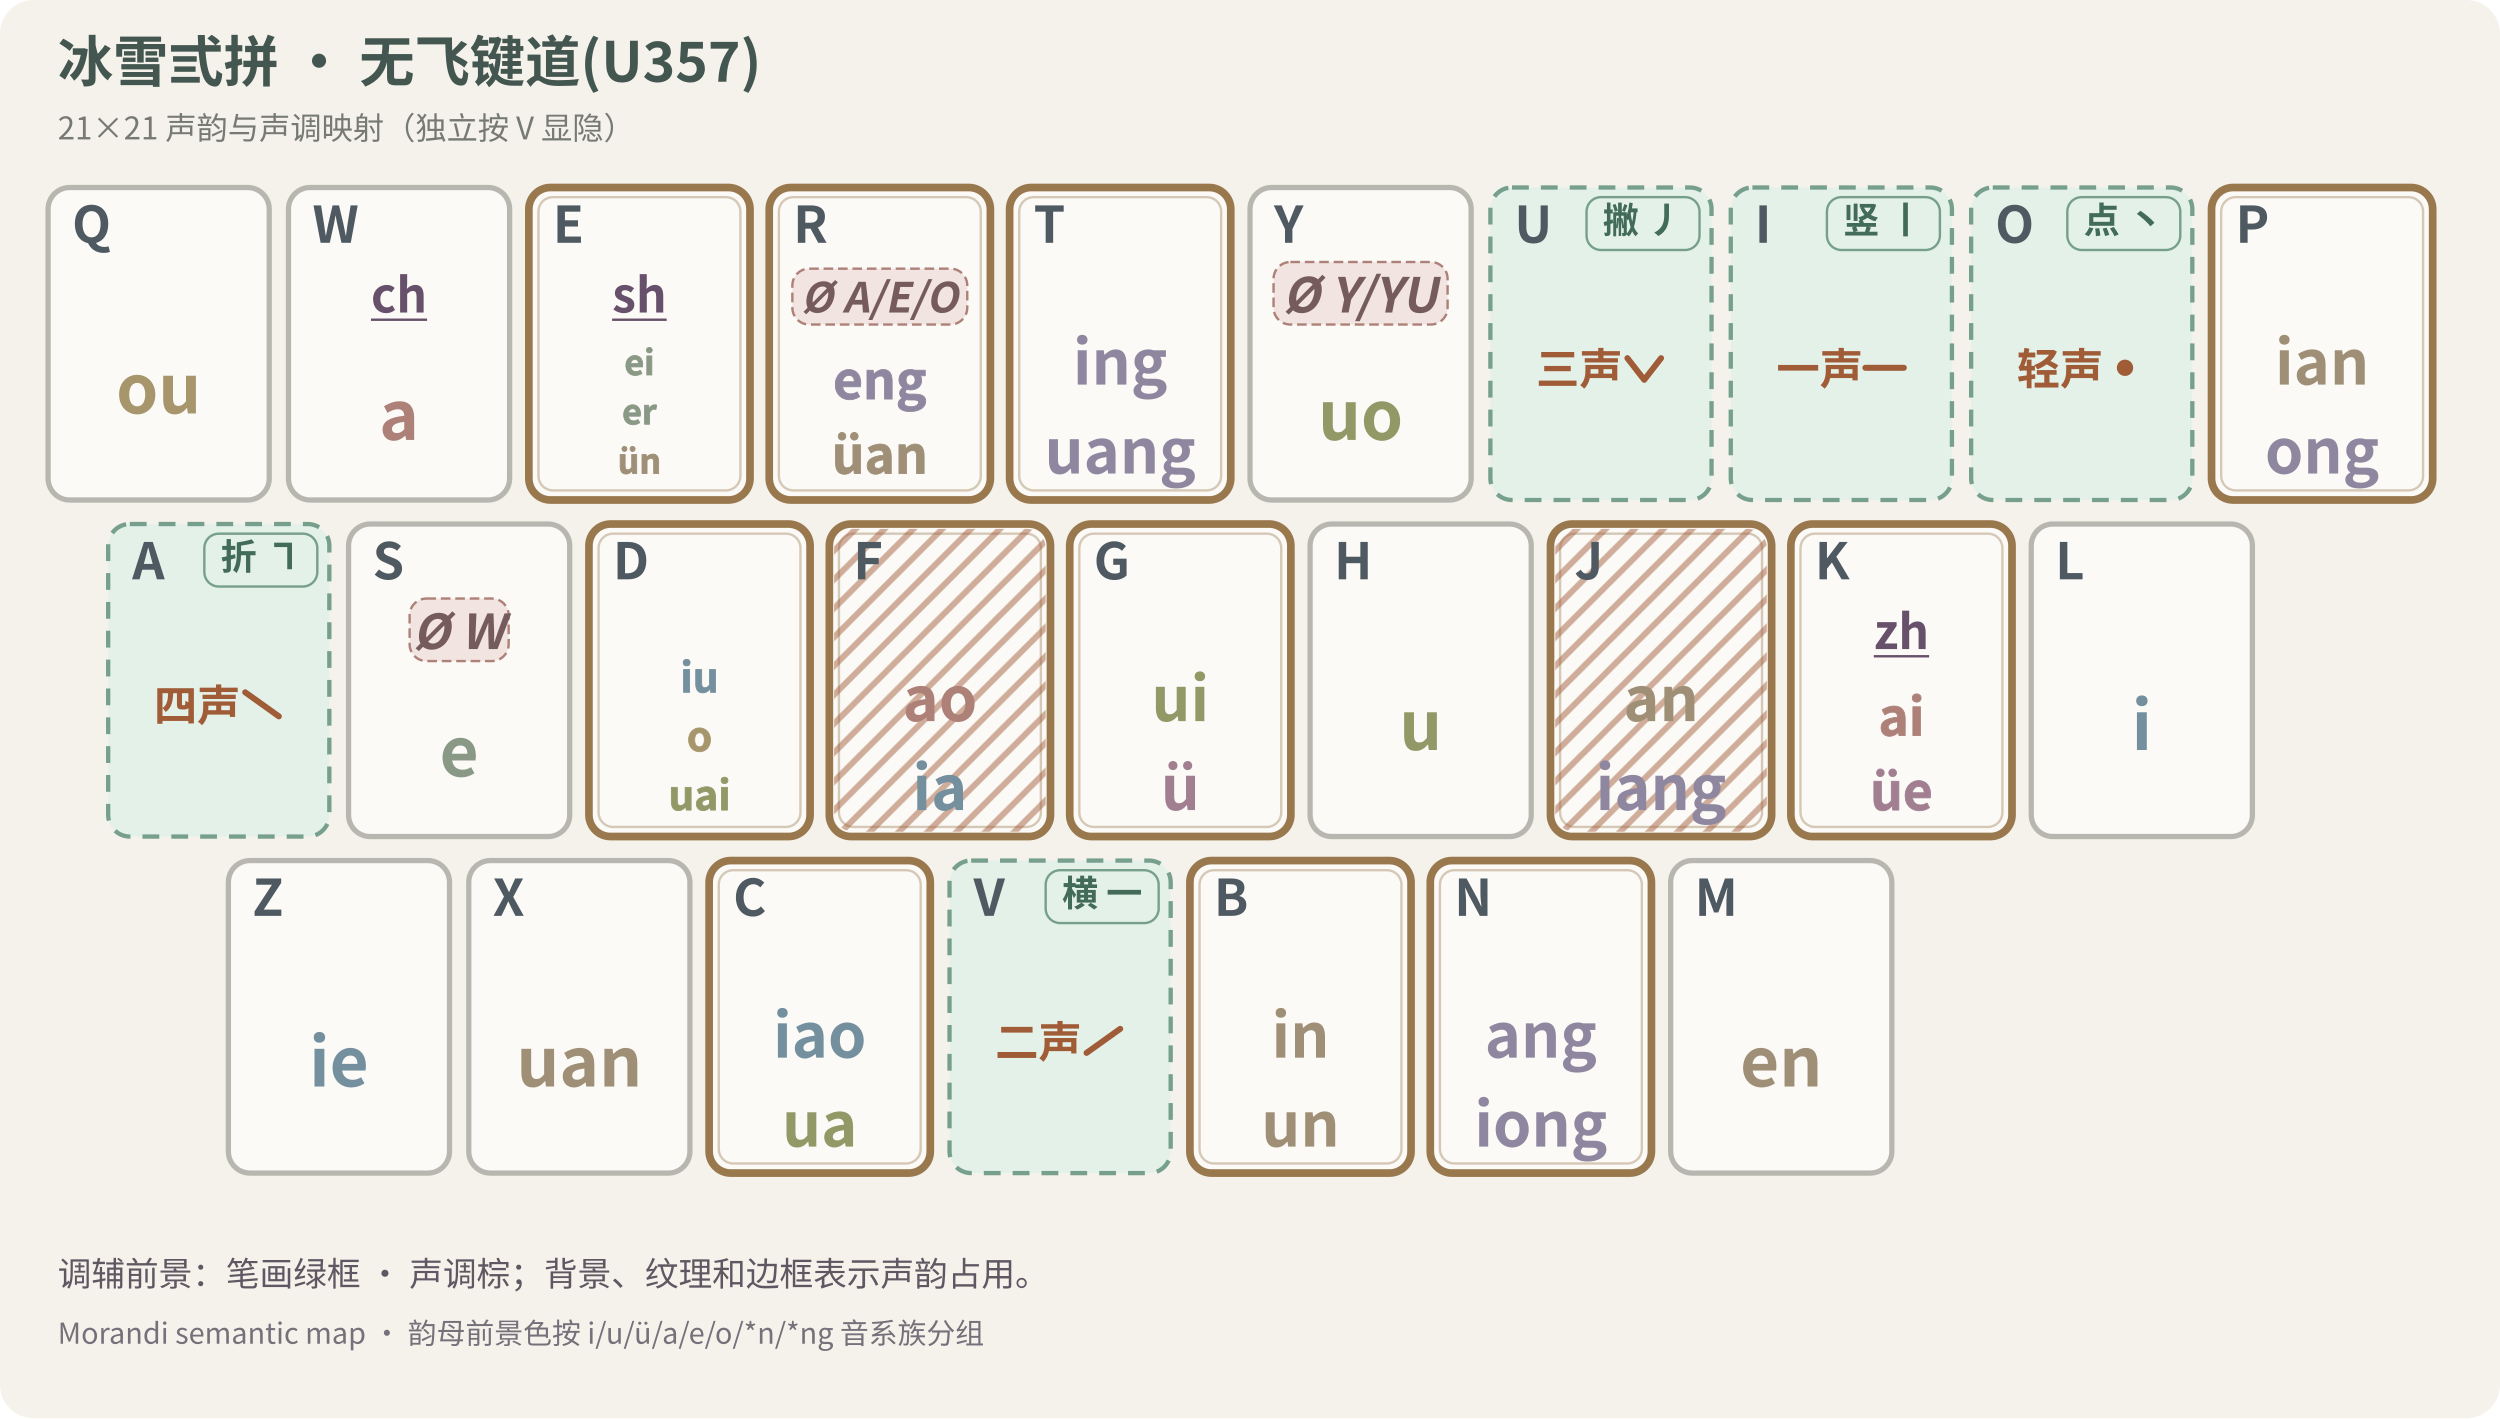
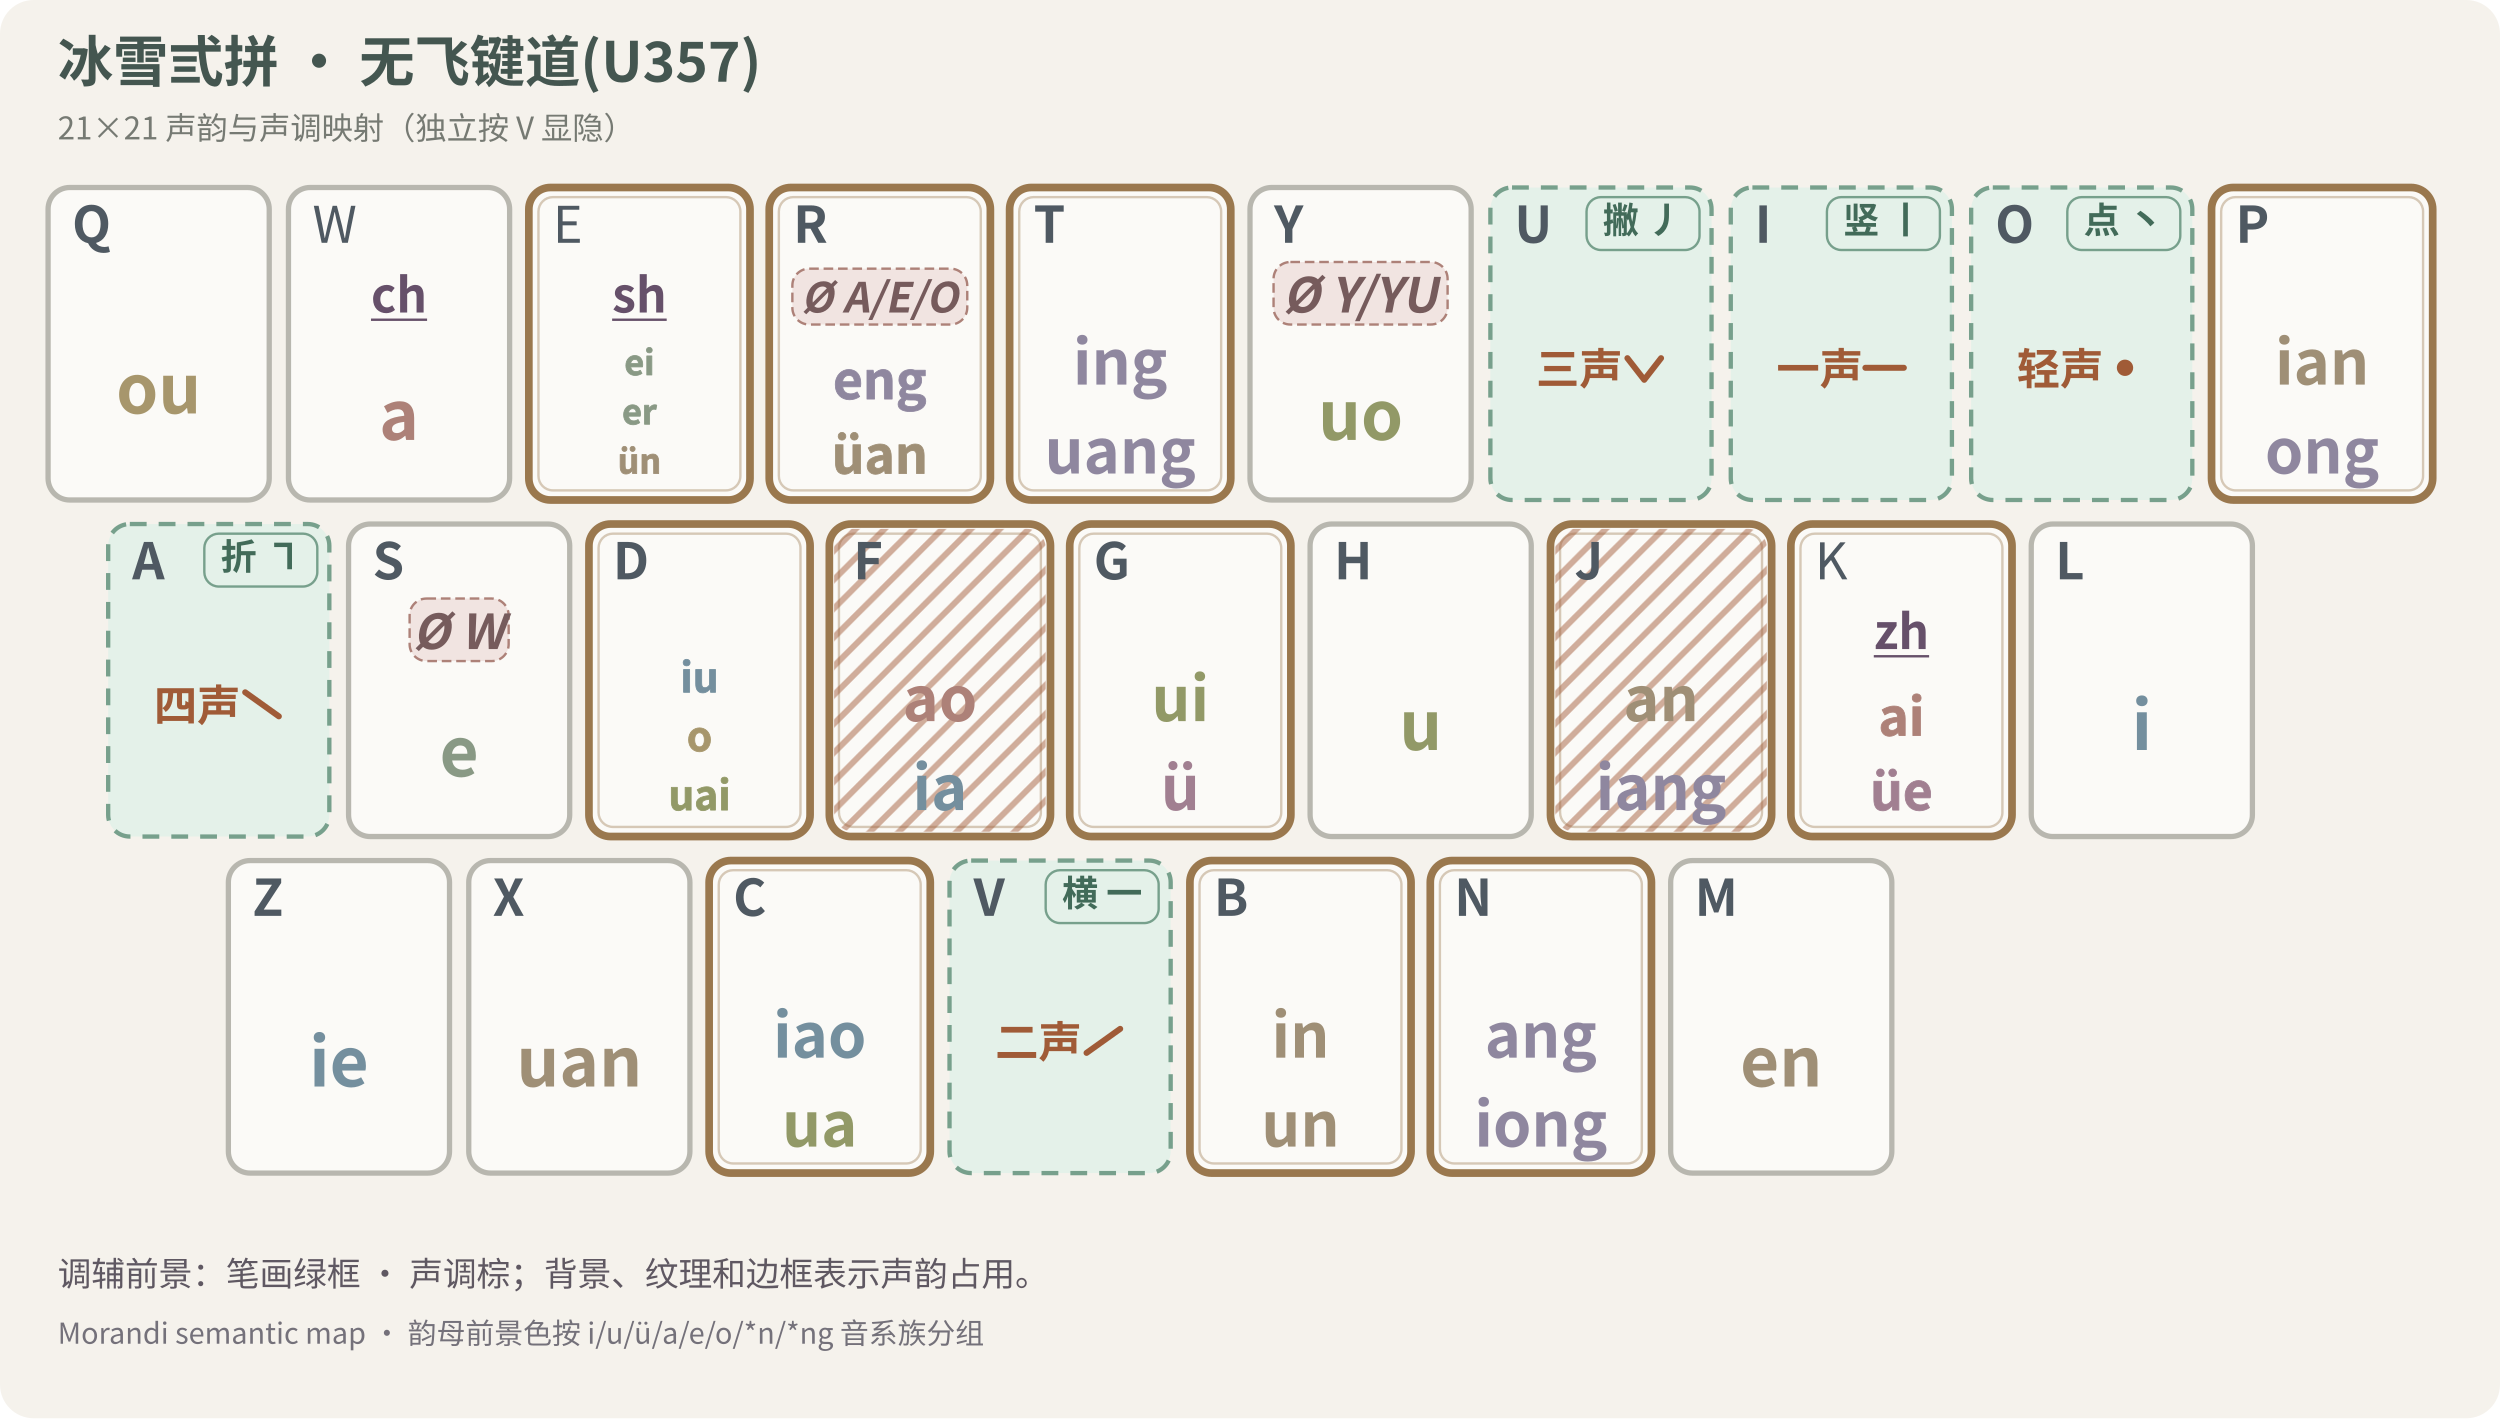
<svg xmlns="http://www.w3.org/2000/svg" class="keysvg nf4-keysvg" viewBox="0 0 1040 590" role="img" aria-labelledby="title desc">
  <defs>
    <pattern id="nf4-both" width="12" height="12" patternUnits="userSpaceOnUse">
      <rect width="12" height="12" fill="#fbfaf7" />
    </pattern>
    <pattern id="nf4-ionly" width="9" height="9" patternUnits="userSpaceOnUse">
      <rect width="9" height="9" fill="#e3eef4" />
      <path d="M2 0V9M7 0V9" stroke="#7399ad" stroke-opacity=".18" />
    </pattern>
    <pattern id="nf4-ronly" width="10" height="10" patternUnits="userSpaceOnUse">
      <rect width="10" height="10" fill="#f6ebd6" />
      <circle cx="3" cy="3" r="1.15" fill="#b39253" fill-opacity=".3" />
    </pattern>
    <pattern id="nf4-none" width="10" height="10" patternUnits="userSpaceOnUse">
      <rect width="10" height="10" fill="#eeece8" />
      <path d="M0 10L10 0" stroke="#aaa6a4" stroke-opacity=".14" />
    </pattern>
    <pattern id="nf4-multi" width="9" height="9" patternUnits="userSpaceOnUse">
      <rect width="9" height="9" fill="#f8efe2" />
      <path d="M-2 2L2-2M0 9L9 0M7 11L11 7" stroke="#9a784e" stroke-width="1.6" stroke-opacity=".27" />
    </pattern>
    <pattern id="nf4-anchor" width="12" height="12" patternUnits="userSpaceOnUse">
      <path d="M-3 3L3-3M0 12L12 0M9 15L15 9" stroke="#a05b37" stroke-width="2.5" stroke-opacity=".48" />
    </pattern>
  </defs>
  <rect width="1040" height="590" rx="14" fill="#f5f2ec" />
  <text x="24" y="34" font-family="Microsoft YaHei UI, Noto Sans CJK SC, sans-serif" font-size="23" fill="#445650" text-anchor="start" font-weight="760">冰雪弎拼 · 无飞键道(U357)</text>
  <text x="24" y="58" font-family="Microsoft YaHei UI, Noto Sans CJK SC, sans-serif" font-size="13" fill="#767a73" text-anchor="start" font-weight="500">21×21 声韵与声调映射（独立按 V 显隐）</text>
  <g data-key="Q" data-role="sound">
    <clipPath id="snow_sanpin-clip-0-0">
      <rect x="23" y="81" width="86" height="124" rx="7" />
    </clipPath>
    <rect x="20" y="78" width="92" height="130" rx="9" fill="#fbfaf7" stroke="#b8b7af" stroke-width="2.2" />
    <g clip-path="url(#snow_sanpin-clip-0-0)">
      <text x="30" y="101" font-family="Microsoft YaHei UI, Noto Sans CJK SC, sans-serif" font-size="21" fill="#4f5962" text-anchor="start" font-weight="800" data-key-label="true">Q</text>
      <text x="66" y="172" font-family="Microsoft YaHei UI, Noto Sans CJK SC, sans-serif" font-size="28" fill="#a7966c" text-anchor="middle" font-weight="600" data-final="ou">ou</text>
    </g>
  </g>
  <g data-key="W" data-role="sound">
    <clipPath id="snow_sanpin-clip-0-1">
      <rect x="123" y="81" width="86" height="124" rx="7" />
    </clipPath>
    <rect x="120" y="78" width="92" height="130" rx="9" fill="#fbfaf7" stroke="#b8b7af" stroke-width="2.2" />
    <g clip-path="url(#snow_sanpin-clip-0-1)">
-       <text x="130" y="101" font-family="Microsoft YaHei UI, Noto Sans CJK SC, sans-serif" font-size="21" fill="#4f5962" text-anchor="start" font-weight="800" data-key-label="true">W</text>
+       <text x="130" y="101" font-family="Microsoft YaHei UI, Noto Sans CJK SC, sans-serif" font-size="21" fill="#4f5962" text-anchor="start" font-weight="500" data-key-label="true">W</text>
      <text x="166" y="130" text-anchor="middle" font-family="Microsoft YaHei UI, Noto Sans CJK SC, sans-serif" font-size="20" font-weight="700" text-decoration="underline" fill="#66506a">ch</text>
      <text x="166" y="183" font-family="Microsoft YaHei UI, Noto Sans CJK SC, sans-serif" font-size="28" fill="#ad8178" text-anchor="middle" font-weight="600" data-final="a">a</text>
    </g>
  </g>
  <g data-key="E" data-role="sound" data-multi="true">
    <clipPath id="snow_sanpin-clip-0-2">
      <rect x="223" y="81" width="86" height="124" rx="7" />
    </clipPath>
    <rect x="220" y="78" width="92" height="130" rx="9" fill="#fbfaf7" stroke="#9a784e" stroke-width="3.2" />
    <rect x="224" y="82" width="84" height="122" rx="6" fill="none" stroke="#9a784e" stroke-opacity=".38" />
    <g clip-path="url(#snow_sanpin-clip-0-2)">
-       <text x="230" y="101" font-family="Microsoft YaHei UI, Noto Sans CJK SC, sans-serif" font-size="21" fill="#4f5962" text-anchor="start" font-weight="800" data-key-label="true">E</text>
+       <text x="230" y="101" font-family="Microsoft YaHei UI, Noto Sans CJK SC, sans-serif" font-size="21" fill="#4f5962" text-anchor="start" font-weight="500" data-key-label="true">E</text>
      <text x="266" y="130" text-anchor="middle" font-family="Microsoft YaHei UI, Noto Sans CJK SC, sans-serif" font-size="20" font-weight="700" text-decoration="underline" fill="#66506a">sh</text>
      <text x="266" y="156" font-family="Microsoft YaHei UI, Noto Sans CJK SC, sans-serif" font-size="14.145" fill="#899985" text-anchor="middle" font-weight="800" data-final="ei" paint-order="stroke" stroke="#899985" stroke-width="0.35" stroke-linejoin="round">ei</text>
      <text x="266" y="176.5" font-family="Microsoft YaHei UI, Noto Sans CJK SC, sans-serif" font-size="14.145" fill="#899985" text-anchor="middle" font-weight="800" data-final="er" paint-order="stroke" stroke="#899985" stroke-width="0.35" stroke-linejoin="round">er</text>
      <text x="266" y="197" font-family="Microsoft YaHei UI, Noto Sans CJK SC, sans-serif" font-size="14.145" fill="#9f8f76" text-anchor="middle" font-weight="800" data-final="vn" paint-order="stroke" stroke="#9f8f76" stroke-width="0.35" stroke-linejoin="round">ün</text>
    </g>
  </g>
  <g data-key="R" data-role="sound" data-multi="true">
    <clipPath id="snow_sanpin-clip-0-3">
      <rect x="323" y="81" width="86" height="124" rx="7" />
    </clipPath>
    <rect x="320" y="78" width="92" height="130" rx="9" fill="#fbfaf7" stroke="#9a784e" stroke-width="3.2" />
    <rect x="324" y="82" width="84" height="122" rx="6" fill="none" stroke="#9a784e" stroke-opacity=".38" />
    <g clip-path="url(#snow_sanpin-clip-0-3)">
      <text x="330" y="101" font-family="Microsoft YaHei UI, Noto Sans CJK SC, sans-serif" font-size="21" fill="#4f5962" text-anchor="start" font-weight="800" data-key-label="true">R</text>
      <rect x="329.621" y="111.759" width="72.759" height="23.241" rx="7" fill="#f1e4e1" stroke="#ad8178" stroke-dasharray="4 2" />
      <text x="366" y="130" text-anchor="middle" font-family="Microsoft YaHei UI, Noto Sans CJK SC, sans-serif" font-size="17.241" font-weight="700" font-style="italic" fill="#765b5c">Ø A/E/O</text>
      <text x="366" y="166" font-family="Microsoft YaHei UI, Noto Sans CJK SC, sans-serif" font-size="21.39" fill="#8f879f" text-anchor="middle" font-weight="800" data-final="eng" paint-order="stroke" stroke="#8f879f" stroke-width="0.35" stroke-linejoin="round">eng</text>
      <text x="366" y="197" font-family="Microsoft YaHei UI, Noto Sans CJK SC, sans-serif" font-size="21.39" fill="#9f8f76" text-anchor="middle" font-weight="800" data-final="van" paint-order="stroke" stroke="#9f8f76" stroke-width="0.35" stroke-linejoin="round">üan</text>
    </g>
  </g>
  <g data-key="T" data-role="sound" data-multi="true">
    <clipPath id="snow_sanpin-clip-0-4">
      <rect x="423" y="81" width="86" height="124" rx="7" />
    </clipPath>
    <rect x="420" y="78" width="92" height="130" rx="9" fill="#fbfaf7" stroke="#9a784e" stroke-width="3.2" />
    <rect x="424" y="82" width="84" height="122" rx="6" fill="none" stroke="#9a784e" stroke-opacity=".38" />
    <g clip-path="url(#snow_sanpin-clip-0-4)">
      <text x="430" y="101" font-family="Microsoft YaHei UI, Noto Sans CJK SC, sans-serif" font-size="21" fill="#4f5962" text-anchor="start" font-weight="800" data-key-label="true">T</text>
      <text x="466" y="160" font-family="Microsoft YaHei UI, Noto Sans CJK SC, sans-serif" font-size="25.53" fill="#8f879f" text-anchor="middle" font-weight="600" data-final="ing">ing</text>
      <text x="466" y="197" font-family="Microsoft YaHei UI, Noto Sans CJK SC, sans-serif" font-size="25.53" fill="#8f879f" text-anchor="middle" font-weight="600" data-final="uang">uang</text>
    </g>
  </g>
  <g data-key="Y" data-role="sound">
    <clipPath id="snow_sanpin-clip-0-5">
      <rect x="523" y="81" width="86" height="124" rx="7" />
    </clipPath>
    <rect x="520" y="78" width="92" height="130" rx="9" fill="#fbfaf7" stroke="#b8b7af" stroke-width="2.2" />
    <g clip-path="url(#snow_sanpin-clip-0-5)">
      <text x="530" y="101" font-family="Microsoft YaHei UI, Noto Sans CJK SC, sans-serif" font-size="21" fill="#4f5962" text-anchor="start" font-weight="800" data-key-label="true">Y</text>
      <rect x="529.8" y="109" width="72.4" height="26" rx="7" fill="#f1e4e1" stroke="#ad8178" stroke-dasharray="4 2" />
      <text x="566" y="130" text-anchor="middle" font-family="Microsoft YaHei UI, Noto Sans CJK SC, sans-serif" font-size="20" font-weight="700" font-style="italic" fill="#765b5c">Ø Y/YU</text>
      <text x="566" y="183" font-family="Microsoft YaHei UI, Noto Sans CJK SC, sans-serif" font-size="28" fill="#929967" text-anchor="middle" font-weight="600" data-final="uo">uo</text>
    </g>
  </g>
  <g data-key="U" data-role="auxiliary-only">
    <clipPath id="snow_sanpin-clip-0-6">
      <rect x="623" y="81" width="86" height="124" rx="7" />
    </clipPath>
    <rect x="620" y="78" width="92" height="130" rx="9" fill="#e4f1e9" stroke="#77a08c" stroke-width="1.8" stroke-dasharray="7 5" />
    <g clip-path="url(#snow_sanpin-clip-0-6)">
      <text x="630" y="101" font-family="Microsoft YaHei UI, Noto Sans CJK SC, sans-serif" font-size="21" fill="#4f5962" text-anchor="start" font-weight="800" data-key-label="true">U</text>
      <g data-aux-badge="stroke">
        <rect x="660" y="82" width="47" height="22" rx="6" fill="#e4f1e9" stroke="#77a08c" />
        <text x="683.5" y="97" font-family="Microsoft YaHei UI, Noto Sans CJK SC, sans-serif" font-size="15" fill="#426b59" text-anchor="middle" font-weight="750" data-aux-kind="stroke">撇 丿</text>
      </g>
      <text x="657" y="160" font-family="LXGW WenKai GB, LXGW WenKai, Kaiti SC, STKaiti, KaiTi, AR PL KaitiM GB, serif" font-size="18" fill="#a05b37" text-anchor="middle" font-weight="800" data-aux-kind="tone">三声</text>
      <g transform="translate(684 153)" data-aux-mark="tone" data-tone-mark="ˇ" data-mark-x="684" data-mark-y="153" data-mark-size="18" fill="none" stroke="#a05b37" stroke-width="2.5" stroke-linecap="round" stroke-linejoin="round">
        <path d="M-7-4L0 5L7-4" />
      </g>
    </g>
  </g>
  <g data-key="I" data-role="auxiliary-only">
    <clipPath id="snow_sanpin-clip-0-7">
      <rect x="723" y="81" width="86" height="124" rx="7" />
    </clipPath>
    <rect x="720" y="78" width="92" height="130" rx="9" fill="#e4f1e9" stroke="#77a08c" stroke-width="1.8" stroke-dasharray="7 5" />
    <g clip-path="url(#snow_sanpin-clip-0-7)">
      <text x="730" y="101" font-family="Microsoft YaHei UI, Noto Sans CJK SC, sans-serif" font-size="21" fill="#4f5962" text-anchor="start" font-weight="800" data-key-label="true">I</text>
      <g data-aux-badge="stroke">
        <rect x="760" y="82" width="47" height="22" rx="6" fill="#e4f1e9" stroke="#77a08c" />
        <text x="783.5" y="97" font-family="Microsoft YaHei UI, Noto Sans CJK SC, sans-serif" font-size="15" fill="#426b59" text-anchor="middle" font-weight="750" data-aux-kind="stroke">竖 丨</text>
      </g>
      <text x="757" y="160" font-family="LXGW WenKai GB, LXGW WenKai, Kaiti SC, STKaiti, KaiTi, AR PL KaitiM GB, serif" font-size="18" fill="#a05b37" text-anchor="middle" font-weight="800" data-aux-kind="tone">一声</text>
      <g transform="translate(784 153)" data-aux-mark="tone" data-tone-mark="ˉ" data-mark-x="784" data-mark-y="153" data-mark-size="18" fill="none" stroke="#a05b37" stroke-width="2.5" stroke-linecap="round" stroke-linejoin="round">
        <path d="M-8 0H8" />
      </g>
    </g>
  </g>
  <g data-key="O" data-role="auxiliary-only">
    <clipPath id="snow_sanpin-clip-0-8">
      <rect x="823" y="81" width="86" height="124" rx="7" />
    </clipPath>
    <rect x="820" y="78" width="92" height="130" rx="9" fill="#e4f1e9" stroke="#77a08c" stroke-width="1.8" stroke-dasharray="7 5" />
    <g clip-path="url(#snow_sanpin-clip-0-8)">
      <text x="830" y="101" font-family="Microsoft YaHei UI, Noto Sans CJK SC, sans-serif" font-size="21" fill="#4f5962" text-anchor="start" font-weight="800" data-key-label="true">O</text>
      <g data-aux-badge="stroke">
        <rect x="860" y="82" width="47" height="22" rx="6" fill="#e4f1e9" stroke="#77a08c" />
        <text x="883.5" y="97" font-family="Microsoft YaHei UI, Noto Sans CJK SC, sans-serif" font-size="15" fill="#426b59" text-anchor="middle" font-weight="750" data-aux-kind="stroke">点 丶</text>
      </g>
      <text x="857" y="160" font-family="LXGW WenKai GB, LXGW WenKai, Kaiti SC, STKaiti, KaiTi, AR PL KaitiM GB, serif" font-size="18" fill="#a05b37" text-anchor="middle" font-weight="800" data-aux-kind="tone">轻声</text>
      <g transform="translate(884 153)" data-aux-mark="tone" data-tone-mark="·" data-mark-x="884" data-mark-y="153" data-mark-size="18" fill="none" stroke="#a05b37" stroke-width="2.5" stroke-linecap="round" stroke-linejoin="round">
        <circle cx="0" cy="0" r="3.4" fill="#a05b37" stroke="none" />
      </g>
    </g>
  </g>
  <g data-key="P" data-role="sound" data-multi="true">
    <clipPath id="snow_sanpin-clip-0-9">
      <rect x="923" y="81" width="86" height="124" rx="7" />
    </clipPath>
    <rect x="920" y="78" width="92" height="130" rx="9" fill="#fbfaf7" stroke="#9a784e" stroke-width="3.2" />
    <rect x="924" y="82" width="84" height="122" rx="6" fill="none" stroke="#9a784e" stroke-opacity=".38" />
    <g clip-path="url(#snow_sanpin-clip-0-9)">
      <text x="930" y="101" font-family="Microsoft YaHei UI, Noto Sans CJK SC, sans-serif" font-size="21" fill="#4f5962" text-anchor="start" font-weight="800" data-key-label="true">P</text>
      <text x="966" y="160" font-family="Microsoft YaHei UI, Noto Sans CJK SC, sans-serif" font-size="25.53" fill="#9f8f76" text-anchor="middle" font-weight="600" data-final="ian">ian</text>
      <text x="966" y="197" font-family="Microsoft YaHei UI, Noto Sans CJK SC, sans-serif" font-size="25.53" fill="#8f879f" text-anchor="middle" font-weight="600" data-final="ong">ong</text>
    </g>
  </g>
  <g data-key="A" data-role="auxiliary-only">
    <clipPath id="snow_sanpin-clip-1-0">
      <rect x="48" y="221" width="86" height="124" rx="7" />
    </clipPath>
    <rect x="45" y="218" width="92" height="130" rx="9" fill="#e4f1e9" stroke="#77a08c" stroke-width="1.8" stroke-dasharray="7 5" />
    <g clip-path="url(#snow_sanpin-clip-1-0)">
      <text x="55" y="241" font-family="Microsoft YaHei UI, Noto Sans CJK SC, sans-serif" font-size="21" fill="#4f5962" text-anchor="start" font-weight="800" data-key-label="true">A</text>
      <g data-aux-badge="stroke">
        <rect x="85" y="222" width="47" height="22" rx="6" fill="#e4f1e9" stroke="#77a08c" />
        <text x="108.5" y="237" font-family="Microsoft YaHei UI, Noto Sans CJK SC, sans-serif" font-size="15" fill="#426b59" text-anchor="middle" font-weight="750" data-aux-kind="stroke">折 ㇕</text>
      </g>
      <text x="82" y="300" font-family="LXGW WenKai GB, LXGW WenKai, Kaiti SC, STKaiti, KaiTi, AR PL KaitiM GB, serif" font-size="18" fill="#a05b37" text-anchor="middle" font-weight="800" data-aux-kind="tone">四声</text>
      <g transform="translate(109 293)" data-aux-mark="tone" data-tone-mark="ˋ" data-mark-x="109" data-mark-y="293" data-mark-size="18" fill="none" stroke="#a05b37" stroke-width="2.5" stroke-linecap="round" stroke-linejoin="round">
        <path d="M-7-5L7 5" />
      </g>
    </g>
  </g>
  <g data-key="S" data-role="sound">
    <clipPath id="snow_sanpin-clip-1-1">
      <rect x="148" y="221" width="86" height="124" rx="7" />
    </clipPath>
    <rect x="145" y="218" width="92" height="130" rx="9" fill="#fbfaf7" stroke="#b8b7af" stroke-width="2.2" />
    <g clip-path="url(#snow_sanpin-clip-1-1)">
      <text x="155" y="241" font-family="Microsoft YaHei UI, Noto Sans CJK SC, sans-serif" font-size="21" fill="#4f5962" text-anchor="start" font-weight="800" data-key-label="true">S</text>
      <rect x="170.4" y="249" width="41.2" height="26" rx="7" fill="#f1e4e1" stroke="#ad8178" stroke-dasharray="4 2" />
      <text x="191" y="270" text-anchor="middle" font-family="Microsoft YaHei UI, Noto Sans CJK SC, sans-serif" font-size="20" font-weight="700" font-style="italic" fill="#765b5c">Ø W</text>
      <text x="191" y="323" font-family="Microsoft YaHei UI, Noto Sans CJK SC, sans-serif" font-size="28" fill="#899985" text-anchor="middle" font-weight="600" data-final="e">e</text>
    </g>
  </g>
  <g data-key="D" data-role="sound" data-multi="true">
    <clipPath id="snow_sanpin-clip-1-2">
      <rect x="248" y="221" width="86" height="124" rx="7" />
    </clipPath>
    <rect x="245" y="218" width="92" height="130" rx="9" fill="#fbfaf7" stroke="#9a784e" stroke-width="3.2" />
    <rect x="249" y="222" width="84" height="122" rx="6" fill="none" stroke="#9a784e" stroke-opacity=".38" />
    <g clip-path="url(#snow_sanpin-clip-1-2)">
      <text x="255" y="241" font-family="Microsoft YaHei UI, Noto Sans CJK SC, sans-serif" font-size="21" fill="#4f5962" text-anchor="start" font-weight="800" data-key-label="true">D</text>
      <text x="291" y="288" font-family="Microsoft YaHei UI, Noto Sans CJK SC, sans-serif" font-size="16.905" fill="#748f9e" text-anchor="middle" font-weight="800" data-final="iu" paint-order="stroke" stroke="#748f9e" stroke-width="0.35" stroke-linejoin="round">iu</text>
      <text x="291" y="312.5" font-family="Microsoft YaHei UI, Noto Sans CJK SC, sans-serif" font-size="16.905" fill="#a7966c" text-anchor="middle" font-weight="800" data-final="o" paint-order="stroke" stroke="#a7966c" stroke-width="0.35" stroke-linejoin="round">o</text>
      <text x="291" y="337" font-family="Microsoft YaHei UI, Noto Sans CJK SC, sans-serif" font-size="16.905" fill="#929967" text-anchor="middle" font-weight="800" data-final="uai" paint-order="stroke" stroke="#929967" stroke-width="0.35" stroke-linejoin="round">uai</text>
    </g>
  </g>
  <g data-key="F" data-role="sound" data-multi="true">
    <clipPath id="snow_sanpin-clip-1-3">
      <rect x="348" y="221" width="86" height="124" rx="7" />
    </clipPath>
    <rect x="345" y="218" width="92" height="130" rx="9" fill="#fbfaf7" stroke="#9a784e" stroke-width="3.2" />
    <rect x="349" y="222" width="84" height="122" rx="6" fill="none" stroke="#9a784e" stroke-opacity=".38" />
    <rect x="347" y="220" width="88" height="126" rx="8" fill="url(#nf4-anchor)" pointer-events="none" />
    <g clip-path="url(#snow_sanpin-clip-1-3)">
      <text x="355" y="241" font-family="Microsoft YaHei UI, Noto Sans CJK SC, sans-serif" font-size="21" fill="#4f5962" text-anchor="start" font-weight="800" data-key-label="true">F</text>
      <text x="391" y="300" font-family="Microsoft YaHei UI, Noto Sans CJK SC, sans-serif" font-size="25.53" fill="#ad8178" text-anchor="middle" font-weight="600" data-final="ao">ao</text>
      <text x="391" y="337" font-family="Microsoft YaHei UI, Noto Sans CJK SC, sans-serif" font-size="25.53" fill="#748f9e" text-anchor="middle" font-weight="600" data-final="ia">ia</text>
    </g>
  </g>
  <g data-key="G" data-role="sound" data-multi="true">
    <clipPath id="snow_sanpin-clip-1-4">
      <rect x="448" y="221" width="86" height="124" rx="7" />
    </clipPath>
    <rect x="445" y="218" width="92" height="130" rx="9" fill="#fbfaf7" stroke="#9a784e" stroke-width="3.2" />
    <rect x="449" y="222" width="84" height="122" rx="6" fill="none" stroke="#9a784e" stroke-opacity=".38" />
    <g clip-path="url(#snow_sanpin-clip-1-4)">
      <text x="455" y="241" font-family="Microsoft YaHei UI, Noto Sans CJK SC, sans-serif" font-size="21" fill="#4f5962" text-anchor="start" font-weight="800" data-key-label="true">G</text>
      <text x="491" y="300" font-family="Microsoft YaHei UI, Noto Sans CJK SC, sans-serif" font-size="25.53" fill="#929967" text-anchor="middle" font-weight="600" data-final="ui">ui</text>
      <text x="491" y="337" font-family="Microsoft YaHei UI, Noto Sans CJK SC, sans-serif" font-size="25.53" fill="#a17f91" text-anchor="middle" font-weight="600" data-final="v">ü</text>
    </g>
  </g>
  <g data-key="H" data-role="sound">
    <clipPath id="snow_sanpin-clip-1-5">
      <rect x="548" y="221" width="86" height="124" rx="7" />
    </clipPath>
    <rect x="545" y="218" width="92" height="130" rx="9" fill="#fbfaf7" stroke="#b8b7af" stroke-width="2.2" />
    <g clip-path="url(#snow_sanpin-clip-1-5)">
      <text x="555" y="241" font-family="Microsoft YaHei UI, Noto Sans CJK SC, sans-serif" font-size="21" fill="#4f5962" text-anchor="start" font-weight="800" data-key-label="true">H</text>
      <text x="591" y="312" font-family="Microsoft YaHei UI, Noto Sans CJK SC, sans-serif" font-size="28" fill="#929967" text-anchor="middle" font-weight="600" data-final="u">u</text>
    </g>
  </g>
  <g data-key="J" data-role="sound" data-multi="true">
    <clipPath id="snow_sanpin-clip-1-6">
      <rect x="648" y="221" width="86" height="124" rx="7" />
    </clipPath>
    <rect x="645" y="218" width="92" height="130" rx="9" fill="#fbfaf7" stroke="#9a784e" stroke-width="3.2" />
    <rect x="649" y="222" width="84" height="122" rx="6" fill="none" stroke="#9a784e" stroke-opacity=".38" />
    <rect x="647" y="220" width="88" height="126" rx="8" fill="url(#nf4-anchor)" pointer-events="none" />
    <g clip-path="url(#snow_sanpin-clip-1-6)">
      <text x="655" y="241" font-family="Microsoft YaHei UI, Noto Sans CJK SC, sans-serif" font-size="21" fill="#4f5962" text-anchor="start" font-weight="800" data-key-label="true">J</text>
      <text x="691" y="300" font-family="Microsoft YaHei UI, Noto Sans CJK SC, sans-serif" font-size="25.53" fill="#9f8f76" text-anchor="middle" font-weight="600" data-final="an">an</text>
      <text x="691" y="337" font-family="Microsoft YaHei UI, Noto Sans CJK SC, sans-serif" font-size="25.53" fill="#8f879f" text-anchor="middle" font-weight="600" data-final="iang">iang</text>
    </g>
  </g>
  <g data-key="K" data-role="sound" data-multi="true">
    <clipPath id="snow_sanpin-clip-1-7">
      <rect x="748" y="221" width="86" height="124" rx="7" />
    </clipPath>
    <rect x="745" y="218" width="92" height="130" rx="9" fill="#fbfaf7" stroke="#9a784e" stroke-width="3.2" />
    <rect x="749" y="222" width="84" height="122" rx="6" fill="none" stroke="#9a784e" stroke-opacity=".38" />
    <g clip-path="url(#snow_sanpin-clip-1-7)">
-       <text x="755" y="241" font-family="Microsoft YaHei UI, Noto Sans CJK SC, sans-serif" font-size="21" fill="#4f5962" text-anchor="start" font-weight="800" data-key-label="true">K</text>
+       <text x="755" y="241" font-family="Microsoft YaHei UI, Noto Sans CJK SC, sans-serif" font-size="21" fill="#4f5962" text-anchor="start" font-weight="500" data-key-label="true">K</text>
      <text x="791" y="270" text-anchor="middle" font-family="Microsoft YaHei UI, Noto Sans CJK SC, sans-serif" font-size="20" font-weight="700" text-decoration="underline" fill="#66506a">zh</text>
      <text x="791" y="306" font-family="Microsoft YaHei UI, Noto Sans CJK SC, sans-serif" font-size="21.39" fill="#ad8178" text-anchor="middle" font-weight="800" data-final="ai" paint-order="stroke" stroke="#ad8178" stroke-width="0.35" stroke-linejoin="round">ai</text>
      <text x="791" y="337" font-family="Microsoft YaHei UI, Noto Sans CJK SC, sans-serif" font-size="21.39" fill="#a17f91" text-anchor="middle" font-weight="800" data-final="ve" paint-order="stroke" stroke="#a17f91" stroke-width="0.35" stroke-linejoin="round">üe</text>
    </g>
  </g>
  <g data-key="L" data-role="sound">
    <clipPath id="snow_sanpin-clip-1-8">
      <rect x="848" y="221" width="86" height="124" rx="7" />
    </clipPath>
    <rect x="845" y="218" width="92" height="130" rx="9" fill="#fbfaf7" stroke="#b8b7af" stroke-width="2.2" />
    <g clip-path="url(#snow_sanpin-clip-1-8)">
      <text x="855" y="241" font-family="Microsoft YaHei UI, Noto Sans CJK SC, sans-serif" font-size="21" fill="#4f5962" text-anchor="start" font-weight="800" data-key-label="true">L</text>
      <text x="891" y="312" font-family="Microsoft YaHei UI, Noto Sans CJK SC, sans-serif" font-size="28" fill="#748f9e" text-anchor="middle" font-weight="600" data-final="i">i</text>
    </g>
  </g>
  <g data-key="Z" data-role="sound">
    <clipPath id="snow_sanpin-clip-2-0">
      <rect x="98" y="361" width="86" height="124" rx="7" />
    </clipPath>
    <rect x="95" y="358" width="92" height="130" rx="9" fill="#fbfaf7" stroke="#b8b7af" stroke-width="2.2" />
    <g clip-path="url(#snow_sanpin-clip-2-0)">
      <text x="105" y="381" font-family="Microsoft YaHei UI, Noto Sans CJK SC, sans-serif" font-size="21" fill="#4f5962" text-anchor="start" font-weight="800" data-key-label="true">Z</text>
      <text x="141" y="452" font-family="Microsoft YaHei UI, Noto Sans CJK SC, sans-serif" font-size="28" fill="#748f9e" text-anchor="middle" font-weight="600" data-final="ie">ie</text>
    </g>
  </g>
  <g data-key="X" data-role="sound">
    <clipPath id="snow_sanpin-clip-2-1">
      <rect x="198" y="361" width="86" height="124" rx="7" />
    </clipPath>
    <rect x="195" y="358" width="92" height="130" rx="9" fill="#fbfaf7" stroke="#b8b7af" stroke-width="2.2" />
    <g clip-path="url(#snow_sanpin-clip-2-1)">
      <text x="205" y="381" font-family="Microsoft YaHei UI, Noto Sans CJK SC, sans-serif" font-size="21" fill="#4f5962" text-anchor="start" font-weight="800" data-key-label="true">X</text>
      <text x="241" y="452" font-family="Microsoft YaHei UI, Noto Sans CJK SC, sans-serif" font-size="28" fill="#9f8f76" text-anchor="middle" font-weight="600" data-final="uan">uan</text>
    </g>
  </g>
  <g data-key="C" data-role="sound" data-multi="true">
    <clipPath id="snow_sanpin-clip-2-2">
      <rect x="298" y="361" width="86" height="124" rx="7" />
    </clipPath>
    <rect x="295" y="358" width="92" height="130" rx="9" fill="#fbfaf7" stroke="#9a784e" stroke-width="3.2" />
    <rect x="299" y="362" width="84" height="122" rx="6" fill="none" stroke="#9a784e" stroke-opacity=".38" />
    <g clip-path="url(#snow_sanpin-clip-2-2)">
      <text x="305" y="381" font-family="Microsoft YaHei UI, Noto Sans CJK SC, sans-serif" font-size="21" fill="#4f5962" text-anchor="start" font-weight="800" data-key-label="true">C</text>
      <text x="341" y="440" font-family="Microsoft YaHei UI, Noto Sans CJK SC, sans-serif" font-size="25.53" fill="#748f9e" text-anchor="middle" font-weight="600" data-final="iao">iao</text>
      <text x="341" y="477" font-family="Microsoft YaHei UI, Noto Sans CJK SC, sans-serif" font-size="25.53" fill="#929967" text-anchor="middle" font-weight="600" data-final="ua">ua</text>
    </g>
  </g>
  <g data-key="V" data-role="auxiliary-only">
    <clipPath id="snow_sanpin-clip-2-3">
      <rect x="398" y="361" width="86" height="124" rx="7" />
    </clipPath>
    <rect x="395" y="358" width="92" height="130" rx="9" fill="#e4f1e9" stroke="#77a08c" stroke-width="1.8" stroke-dasharray="7 5" />
    <g clip-path="url(#snow_sanpin-clip-2-3)">
      <text x="405" y="381" font-family="Microsoft YaHei UI, Noto Sans CJK SC, sans-serif" font-size="21" fill="#4f5962" text-anchor="start" font-weight="800" data-key-label="true">V</text>
      <g data-aux-badge="stroke">
        <rect x="435" y="362" width="47" height="22" rx="6" fill="#e4f1e9" stroke="#77a08c" />
        <text x="458.5" y="377" font-family="Microsoft YaHei UI, Noto Sans CJK SC, sans-serif" font-size="15" fill="#426b59" text-anchor="middle" font-weight="750" data-aux-kind="stroke">横 一</text>
      </g>
      <text x="432" y="440" font-family="LXGW WenKai GB, LXGW WenKai, Kaiti SC, STKaiti, KaiTi, AR PL KaitiM GB, serif" font-size="18" fill="#a05b37" text-anchor="middle" font-weight="800" data-aux-kind="tone">二声</text>
      <g transform="translate(459 433)" data-aux-mark="tone" data-tone-mark="ˊ" data-mark-x="459" data-mark-y="433" data-mark-size="18" fill="none" stroke="#a05b37" stroke-width="2.5" stroke-linecap="round" stroke-linejoin="round">
        <path d="M-7 5L7-5" />
      </g>
    </g>
  </g>
  <g data-key="B" data-role="sound" data-multi="true">
    <clipPath id="snow_sanpin-clip-2-4">
      <rect x="498" y="361" width="86" height="124" rx="7" />
    </clipPath>
    <rect x="495" y="358" width="92" height="130" rx="9" fill="#fbfaf7" stroke="#9a784e" stroke-width="3.2" />
    <rect x="499" y="362" width="84" height="122" rx="6" fill="none" stroke="#9a784e" stroke-opacity=".38" />
    <g clip-path="url(#snow_sanpin-clip-2-4)">
      <text x="505" y="381" font-family="Microsoft YaHei UI, Noto Sans CJK SC, sans-serif" font-size="21" fill="#4f5962" text-anchor="start" font-weight="800" data-key-label="true">B</text>
      <text x="541" y="440" font-family="Microsoft YaHei UI, Noto Sans CJK SC, sans-serif" font-size="25.53" fill="#9f8f76" text-anchor="middle" font-weight="600" data-final="in">in</text>
      <text x="541" y="477" font-family="Microsoft YaHei UI, Noto Sans CJK SC, sans-serif" font-size="25.53" fill="#9f8f76" text-anchor="middle" font-weight="600" data-final="un">un</text>
    </g>
  </g>
  <g data-key="N" data-role="sound" data-multi="true">
    <clipPath id="snow_sanpin-clip-2-5">
      <rect x="598" y="361" width="86" height="124" rx="7" />
    </clipPath>
    <rect x="595" y="358" width="92" height="130" rx="9" fill="#fbfaf7" stroke="#9a784e" stroke-width="3.2" />
    <rect x="599" y="362" width="84" height="122" rx="6" fill="none" stroke="#9a784e" stroke-opacity=".38" />
    <g clip-path="url(#snow_sanpin-clip-2-5)">
      <text x="605" y="381" font-family="Microsoft YaHei UI, Noto Sans CJK SC, sans-serif" font-size="21" fill="#4f5962" text-anchor="start" font-weight="800" data-key-label="true">N</text>
      <text x="641" y="440" font-family="Microsoft YaHei UI, Noto Sans CJK SC, sans-serif" font-size="25.53" fill="#8f879f" text-anchor="middle" font-weight="600" data-final="ang">ang</text>
      <text x="641" y="477" font-family="Microsoft YaHei UI, Noto Sans CJK SC, sans-serif" font-size="25.53" fill="#8f879f" text-anchor="middle" font-weight="600" data-final="iong">iong</text>
    </g>
  </g>
  <g data-key="M" data-role="sound">
    <clipPath id="snow_sanpin-clip-2-6">
      <rect x="698" y="361" width="86" height="124" rx="7" />
    </clipPath>
    <rect x="695" y="358" width="92" height="130" rx="9" fill="#fbfaf7" stroke="#b8b7af" stroke-width="2.2" />
    <g clip-path="url(#snow_sanpin-clip-2-6)">
      <text x="705" y="381" font-family="Microsoft YaHei UI, Noto Sans CJK SC, sans-serif" font-size="21" fill="#4f5962" text-anchor="start" font-weight="800" data-key-label="true">M</text>
      <text x="741" y="452" font-family="Microsoft YaHei UI, Noto Sans CJK SC, sans-serif" font-size="28" fill="#9f8f76" text-anchor="middle" font-weight="600" data-final="en">en</text>
    </g>
  </g>
  <text x="24" y="535" font-family="Microsoft YaHei UI, Noto Sans CJK SC, sans-serif" font-size="14" fill="#5f5862" text-anchor="start" font-weight="500">调辅前景：笔画绿框 · 声调棕；背景、纹理和边框表示声韵占用。</text>
  <text x="24" y="559" font-family="Microsoft YaHei UI, Noto Sans CJK SC, sans-serif" font-size="12" fill="#74717a" text-anchor="start" font-weight="500">Morandi semantic map · 韵母前景色按 i/u/ü/a/e/o/*n/*ng 音系族分组</text>
</svg>
